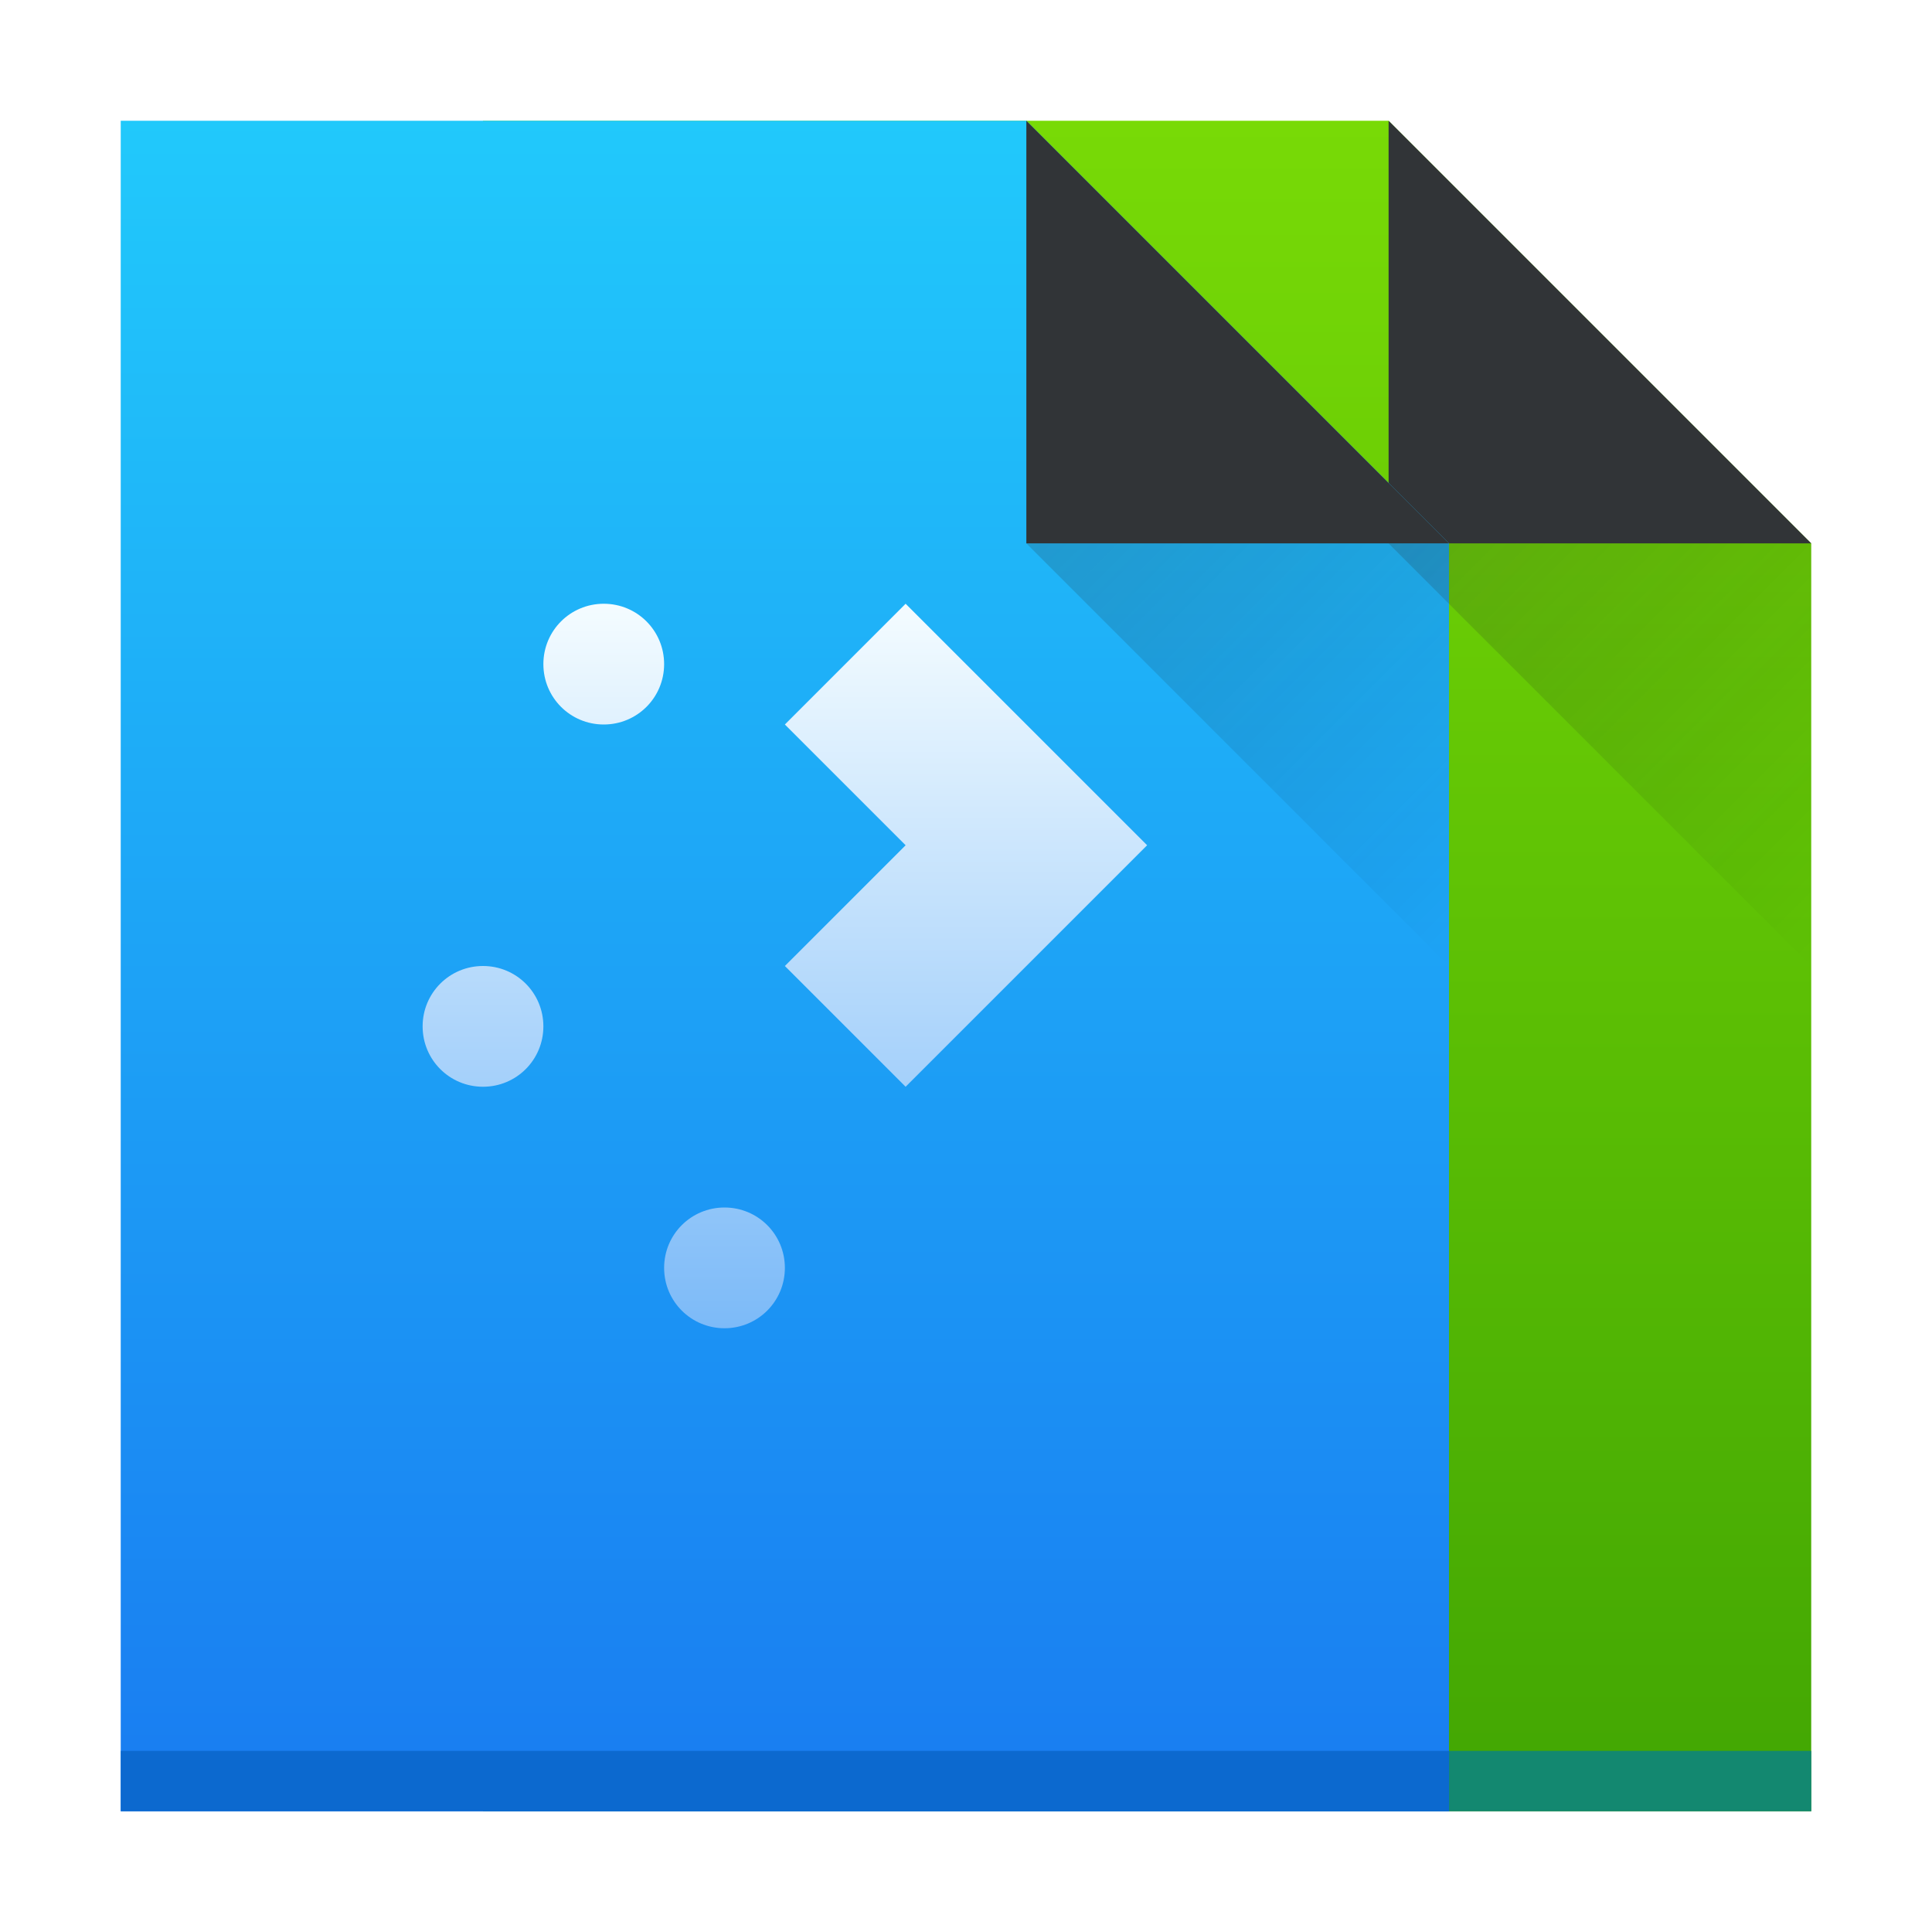
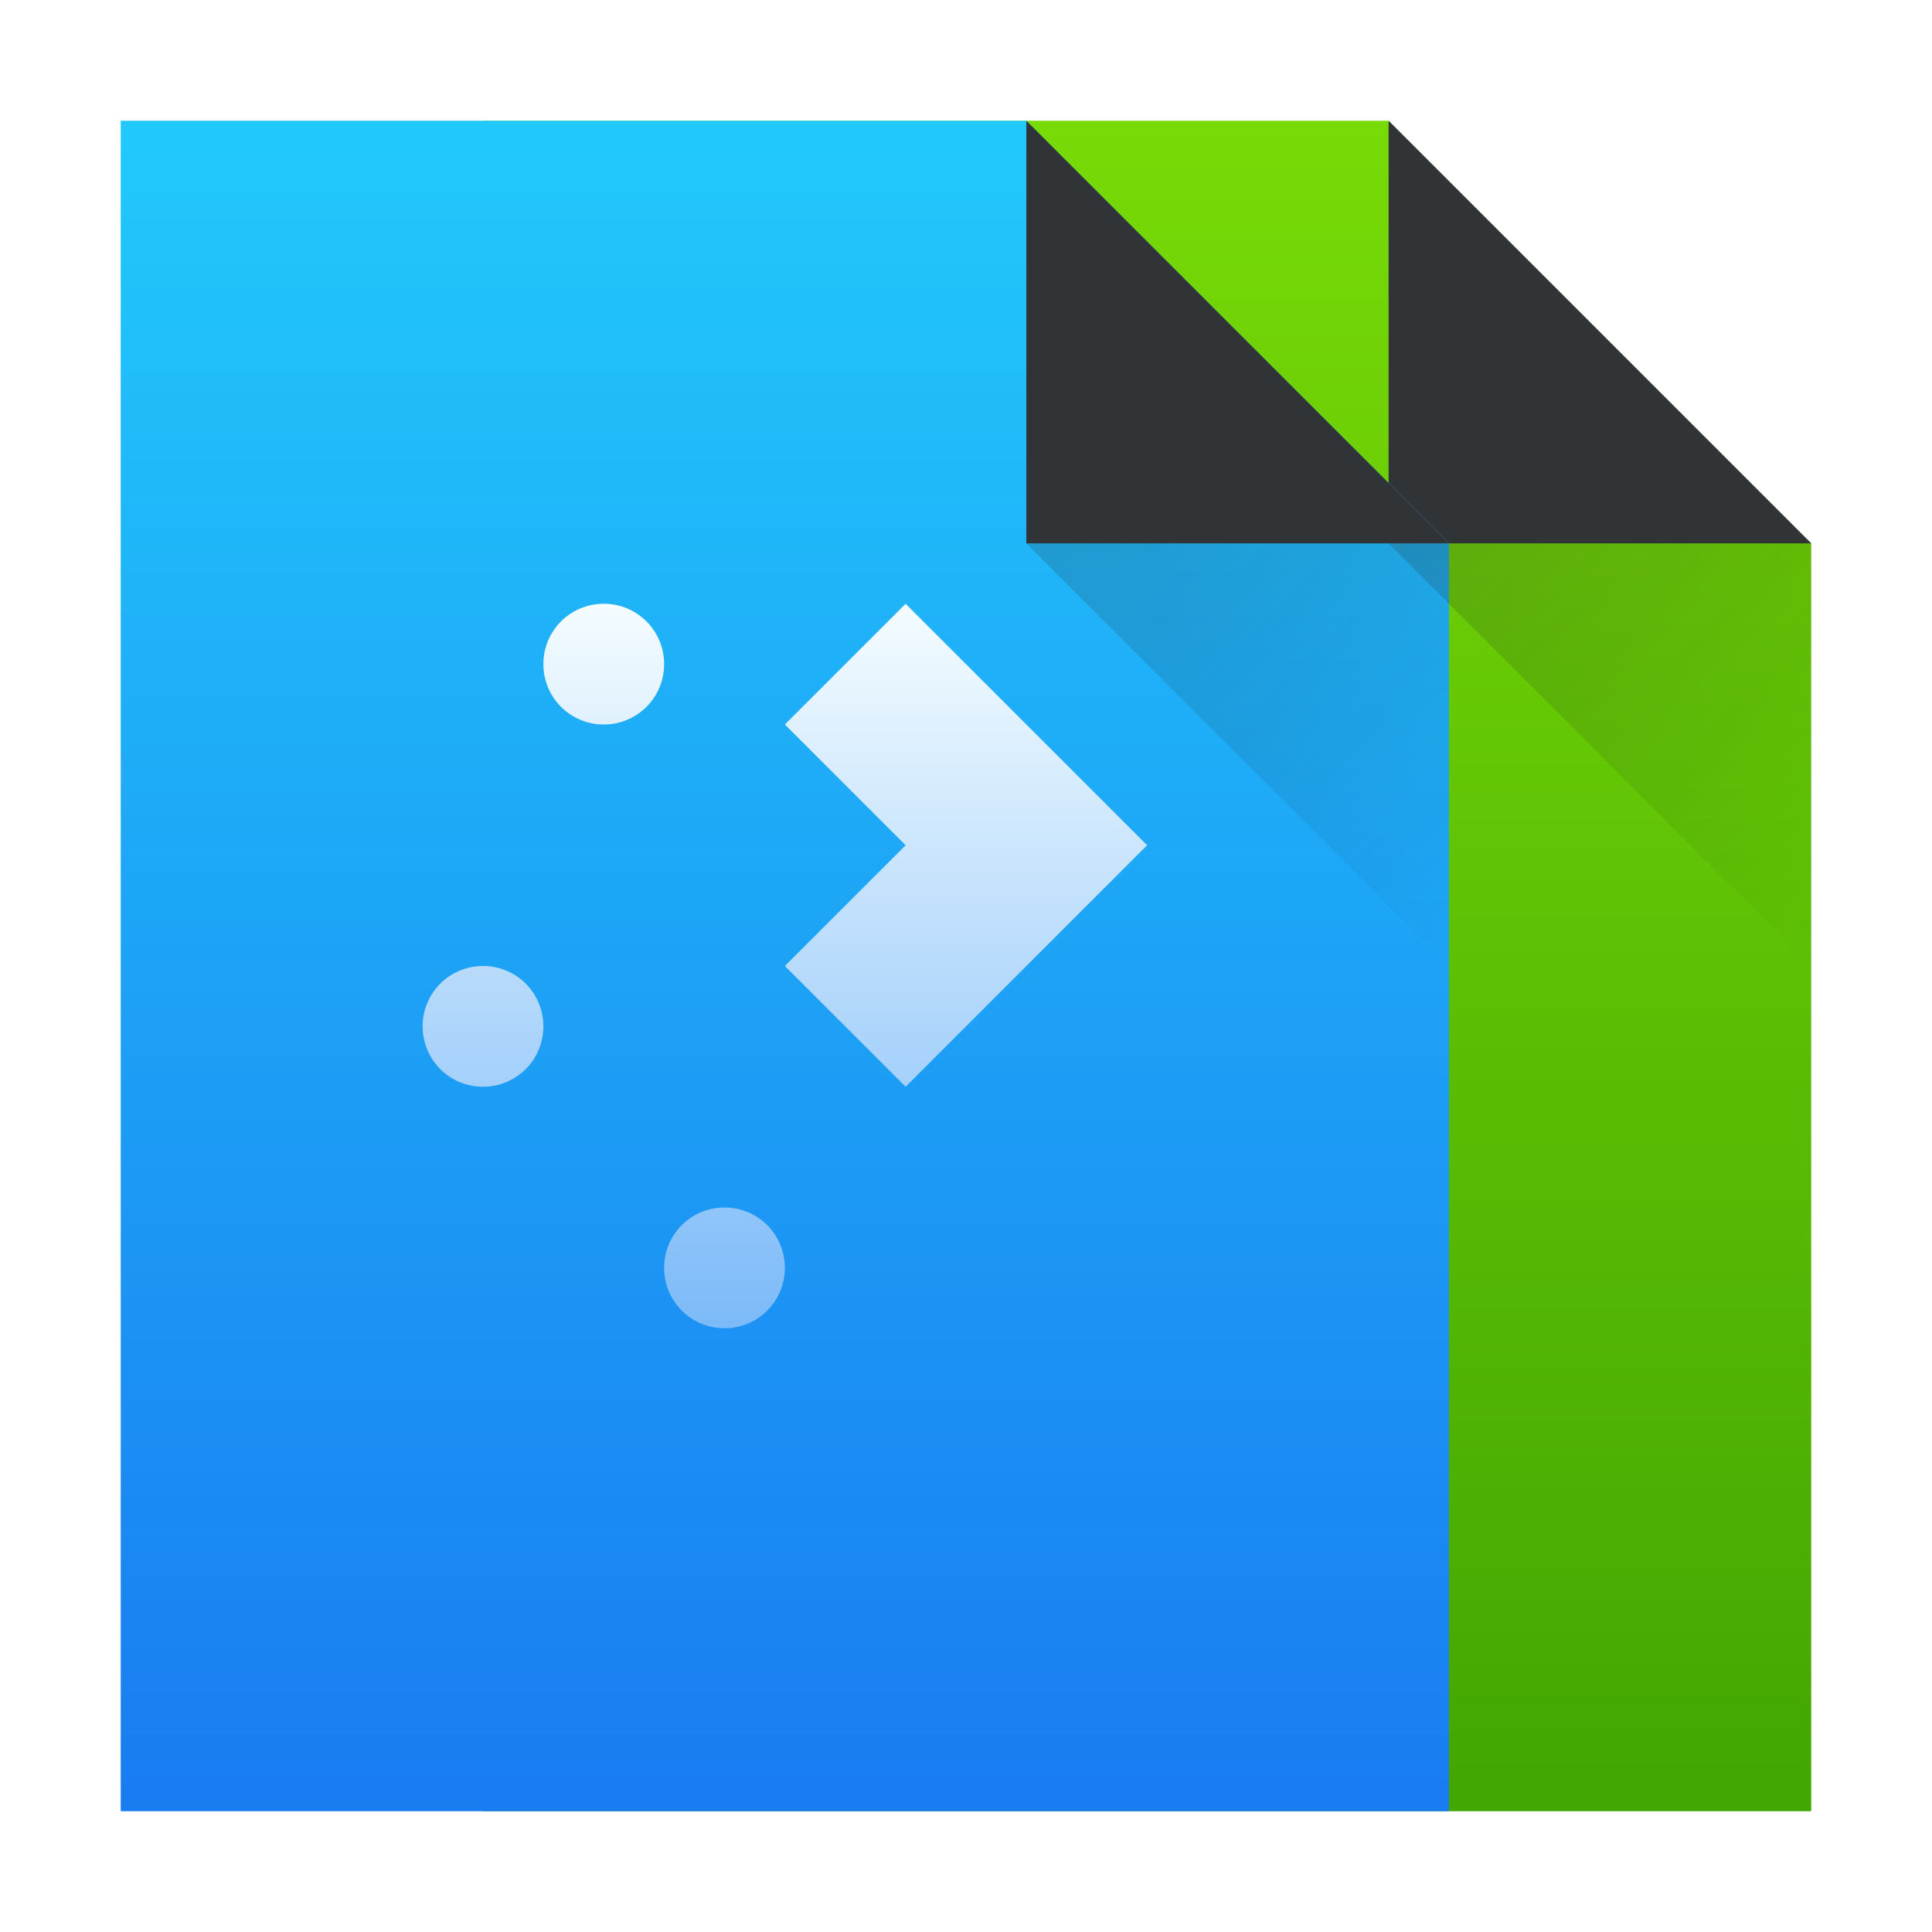
<svg xmlns="http://www.w3.org/2000/svg" xmlns:xlink="http://www.w3.org/1999/xlink" width="32" height="32" id="svg5453" version="1.1">
  <defs id="defs5455">
    <linearGradient id="linearGradient4298">
      <stop style="stop-color:#42a603;stop-opacity:1" offset="0" id="stop4300" />
      <stop style="stop-color:#78da06;stop-opacity:1" offset="1" id="stop4302" />
    </linearGradient>
    <linearGradient id="linearGradient4290">
      <stop style="stop-color:#7cbaf8;stop-opacity:1" offset="0" id="stop4292" />
      <stop style="stop-color:#f4fcff;stop-opacity:1" offset="1" id="stop4294" />
    </linearGradient>
    <linearGradient id="linearGradient4303">
      <stop style="stop-color:#197cf1;stop-opacity:1" offset="0" id="stop4305" />
      <stop style="stop-color:#21c9fb;stop-opacity:1" offset="1" id="stop4307" />
    </linearGradient>
    <linearGradient xlink:href="#linearGradient4303" id="linearGradient4217" x1="409.571" y1="543.798" x2="409.571" y2="503.798" gradientUnits="userSpaceOnUse" gradientTransform="matrix(0.7000001,0,0,0.7000003,114.5714,165.1392)" />
    <linearGradient xlink:href="#linearGradient4290" id="linearGradient4296" x1="13" y1="22" x2="13" y2="10" gradientUnits="userSpaceOnUse" />
    <linearGradient xlink:href="#linearGradient4298" id="linearGradient4304" x1="404.571" y1="545.798" x2="404.571" y2="517.798" gradientUnits="userSpaceOnUse" />
    <linearGradient id="linearGradient4227">
      <stop id="stop4229" offset="0" style="stop-color:#292c2f;stop-opacity:1" />
      <stop id="stop4231" offset="1" style="stop-color:#000000;stop-opacity:0;" />
    </linearGradient>
    <linearGradient xlink:href="#linearGradient4227" id="linearGradient4385" x1="401.571" y1="524.798" x2="408.571" y2="531.798" gradientUnits="userSpaceOnUse" />
    <linearGradient xlink:href="#linearGradient4227" id="linearGradient4389" gradientUnits="userSpaceOnUse" x1="401.571" y1="524.798" x2="408.571" y2="531.798" gradientTransform="translate(6,0)" />
  </defs>
  <g id="layer1" transform="translate(-384.5714,-515.798)">
    <path id="path4182" d="m 392.571,517.798 0,28 22,0 0,-21 -7,-7 -15,0 z" style="opacity:1;fill:url(#linearGradient4304);fill-opacity:1;stroke:none" />
    <path id="path4184" d="m 414.571,524.798 -7,-7 0,7 z" style="fill:#313437;fill-opacity:1;fill-rule:evenodd;stroke:none;stroke-width:1px;stroke-linecap:butt;stroke-linejoin:miter;stroke-opacity:1" />
-     <rect y="544.798" x="392.572" height="1" width="22" id="rect4186" style="opacity:1;fill:#138870;fill-opacity:1;stroke:none" />
    <path style="opacity:1;fill:url(#linearGradient4217);fill-opacity:1;stroke:none" d="m 386.571,517.798 0,28 22,0 0,-21 -7,-7 -15,0 z" id="rect4144" />
    <path style="fill:#313437;fill-opacity:1;fill-rule:evenodd;stroke:none;stroke-width:1px;stroke-linecap:butt;stroke-linejoin:miter;stroke-opacity:1" d="m 408.571,524.798 -7,-7 0,7 z" id="path4164" />
-     <rect style="opacity:1;fill:#0c69cf;fill-opacity:1;stroke:none" id="rect4180" width="22" height="1" x="386.572" y="544.798" />
    <path style="opacity:1;fill:url(#linearGradient4296);fill-opacity:1;stroke:none" d="M 10 10 C 9.446 10 9 10.446 9 11 C 9 11.554 9.446 12 10 12 C 10.554 12 11 11.554 11 11 C 11 10.446 10.554 10 10 10 z M 15 10 L 13 12 L 15 14 L 13 16 L 15 18 L 17 16 L 19 14 L 17 12 L 15 10 z M 8 16 C 7.446 16 7 16.446 7 17 C 7 17.554 7.446 18 8 18 C 8.554 18 9 17.554 9 17 C 9 16.446 8.554 16 8 16 z M 12 20 C 11.446 20 11 20.446 11 21 C 11 21.554 11.446 22 12 22 C 12.554 22 13 21.554 13 21 C 13 20.446 12.554 20 12 20 z " transform="translate(384.5714,515.798)" id="rect4211" />
    <path id="path4306" d="m 401.571,524.798 7,7 0,-7 z" style="fill:url(#linearGradient4385);fill-opacity:1;fill-rule:evenodd;stroke:none;stroke-width:1px;stroke-linecap:butt;stroke-linejoin:miter;stroke-opacity:1;opacity:0.2" />
    <path style="opacity:0.2;fill:url(#linearGradient4389);fill-opacity:1;fill-rule:evenodd;stroke:none;stroke-width:1px;stroke-linecap:butt;stroke-linejoin:miter;stroke-opacity:1" d="m 407.571,524.798 7,7 0,-7 z" id="path4387" />
  </g>
</svg>
